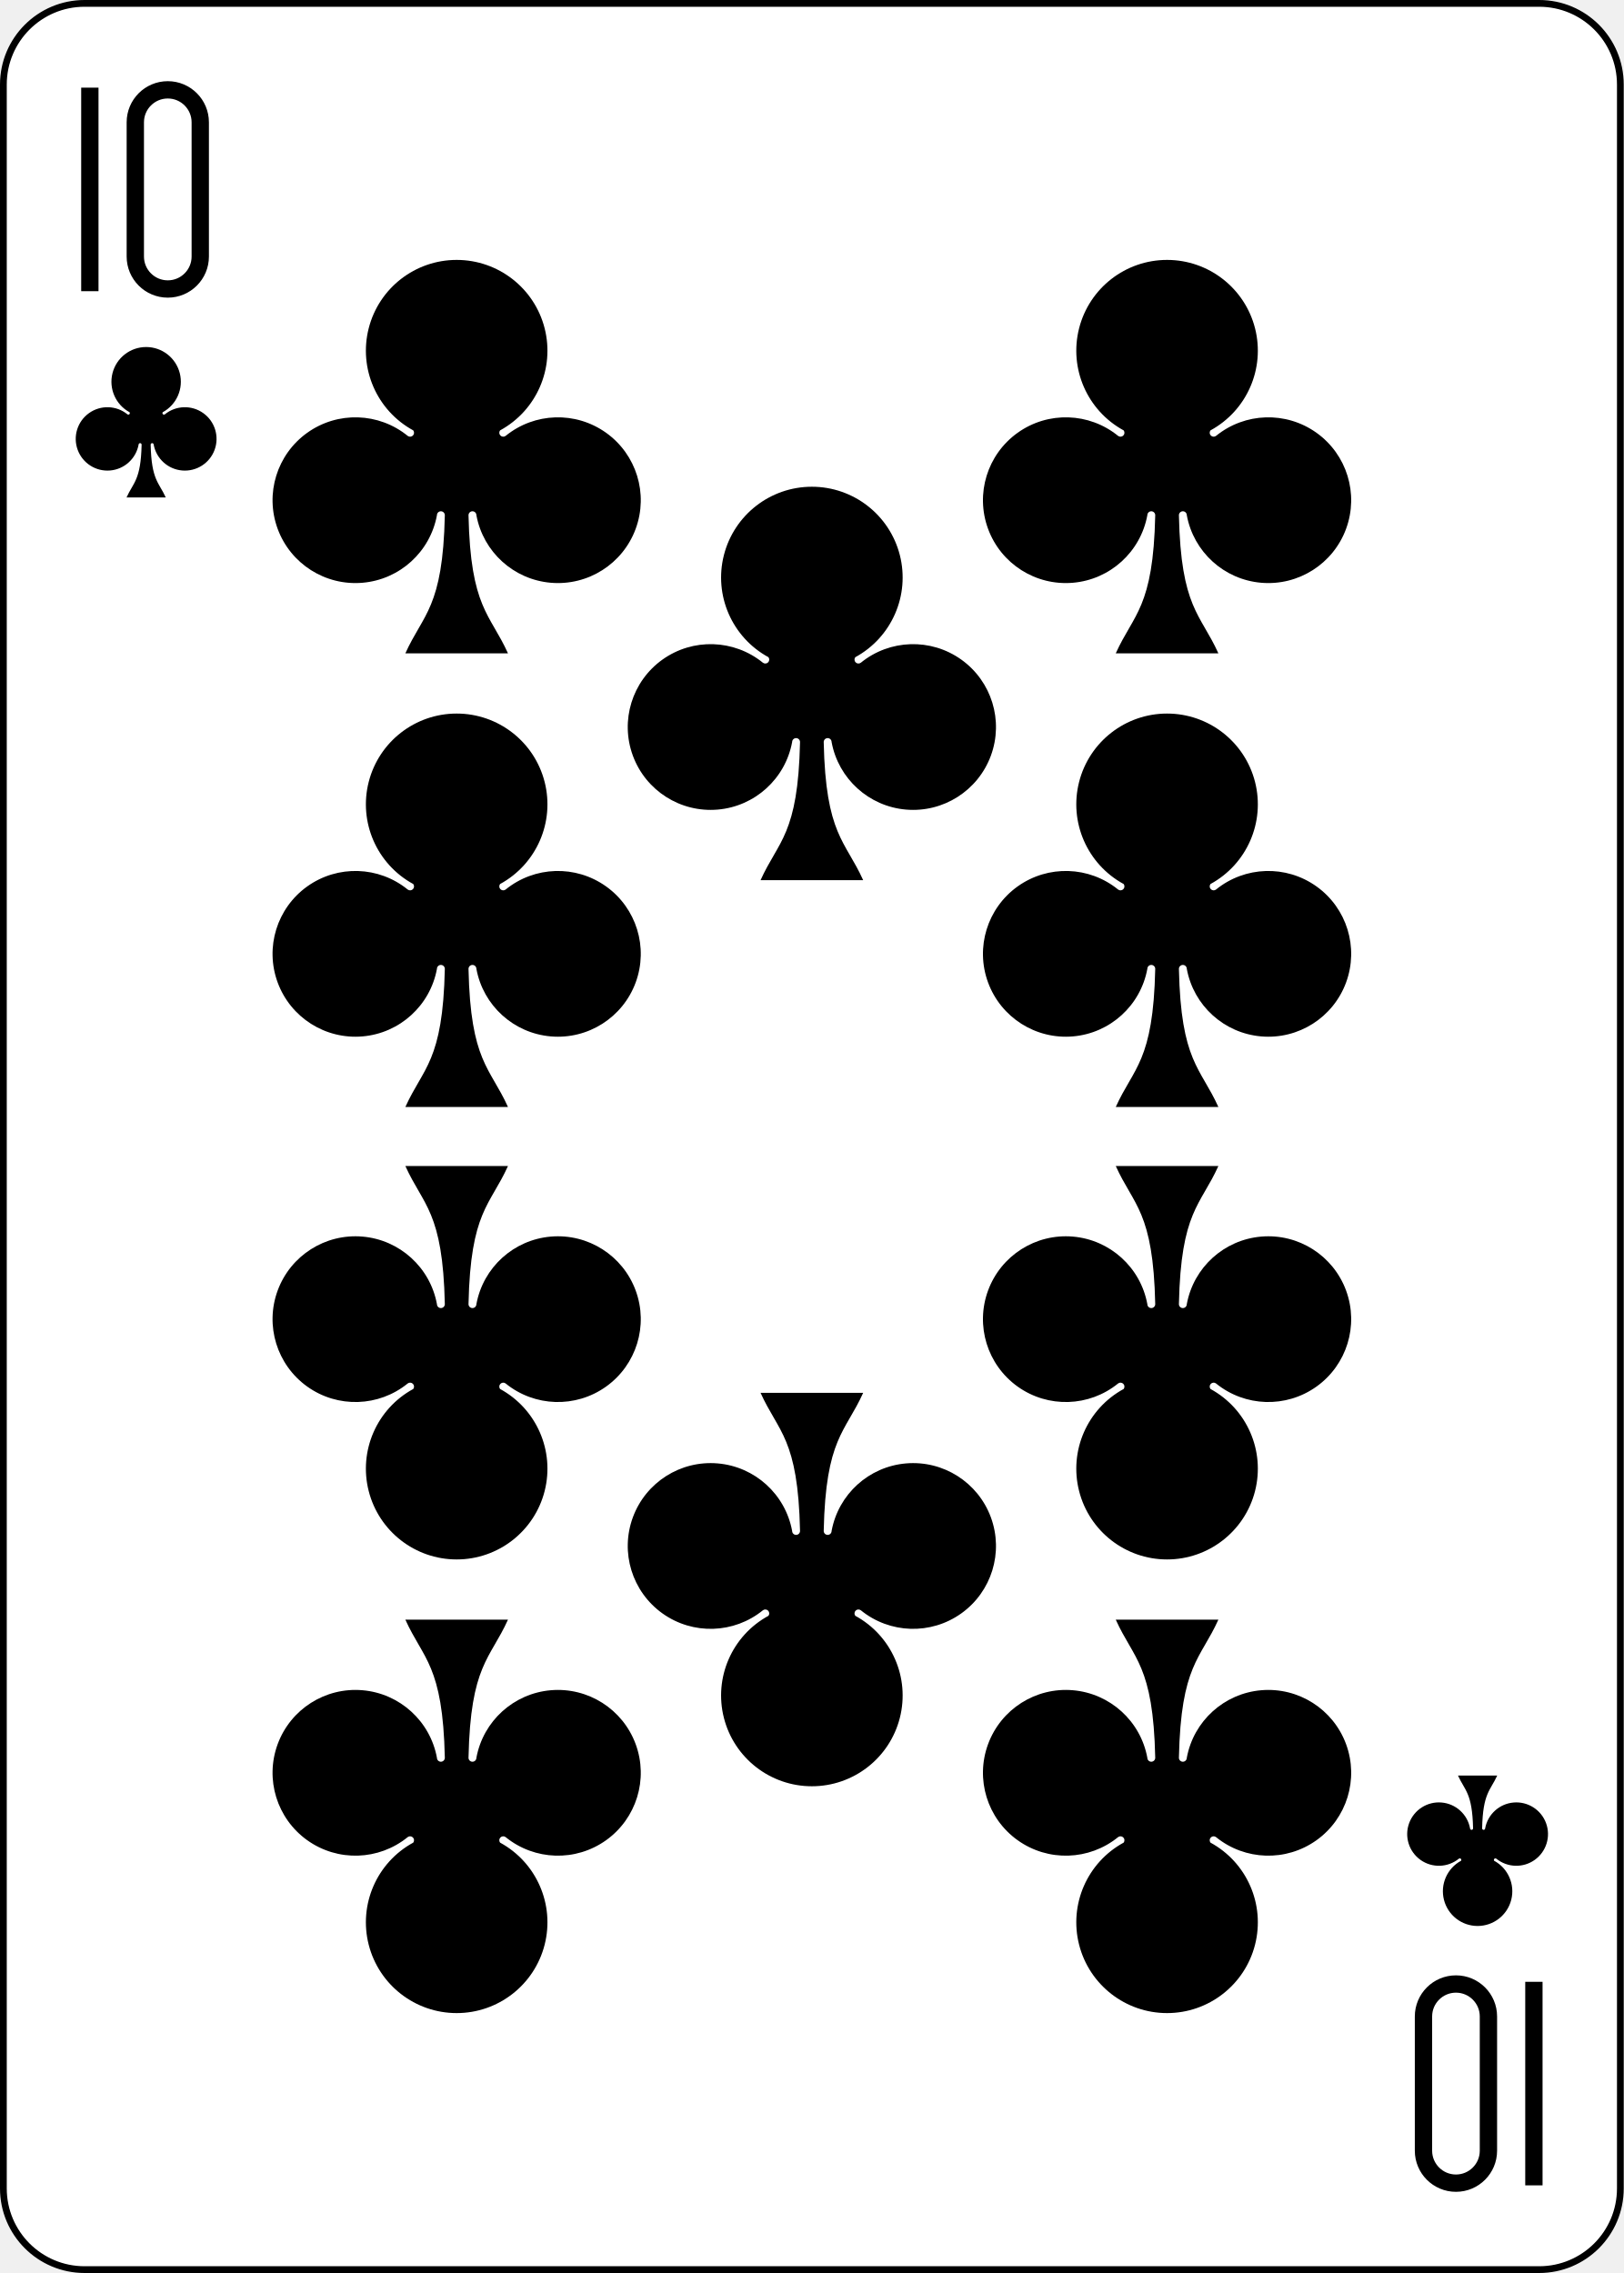
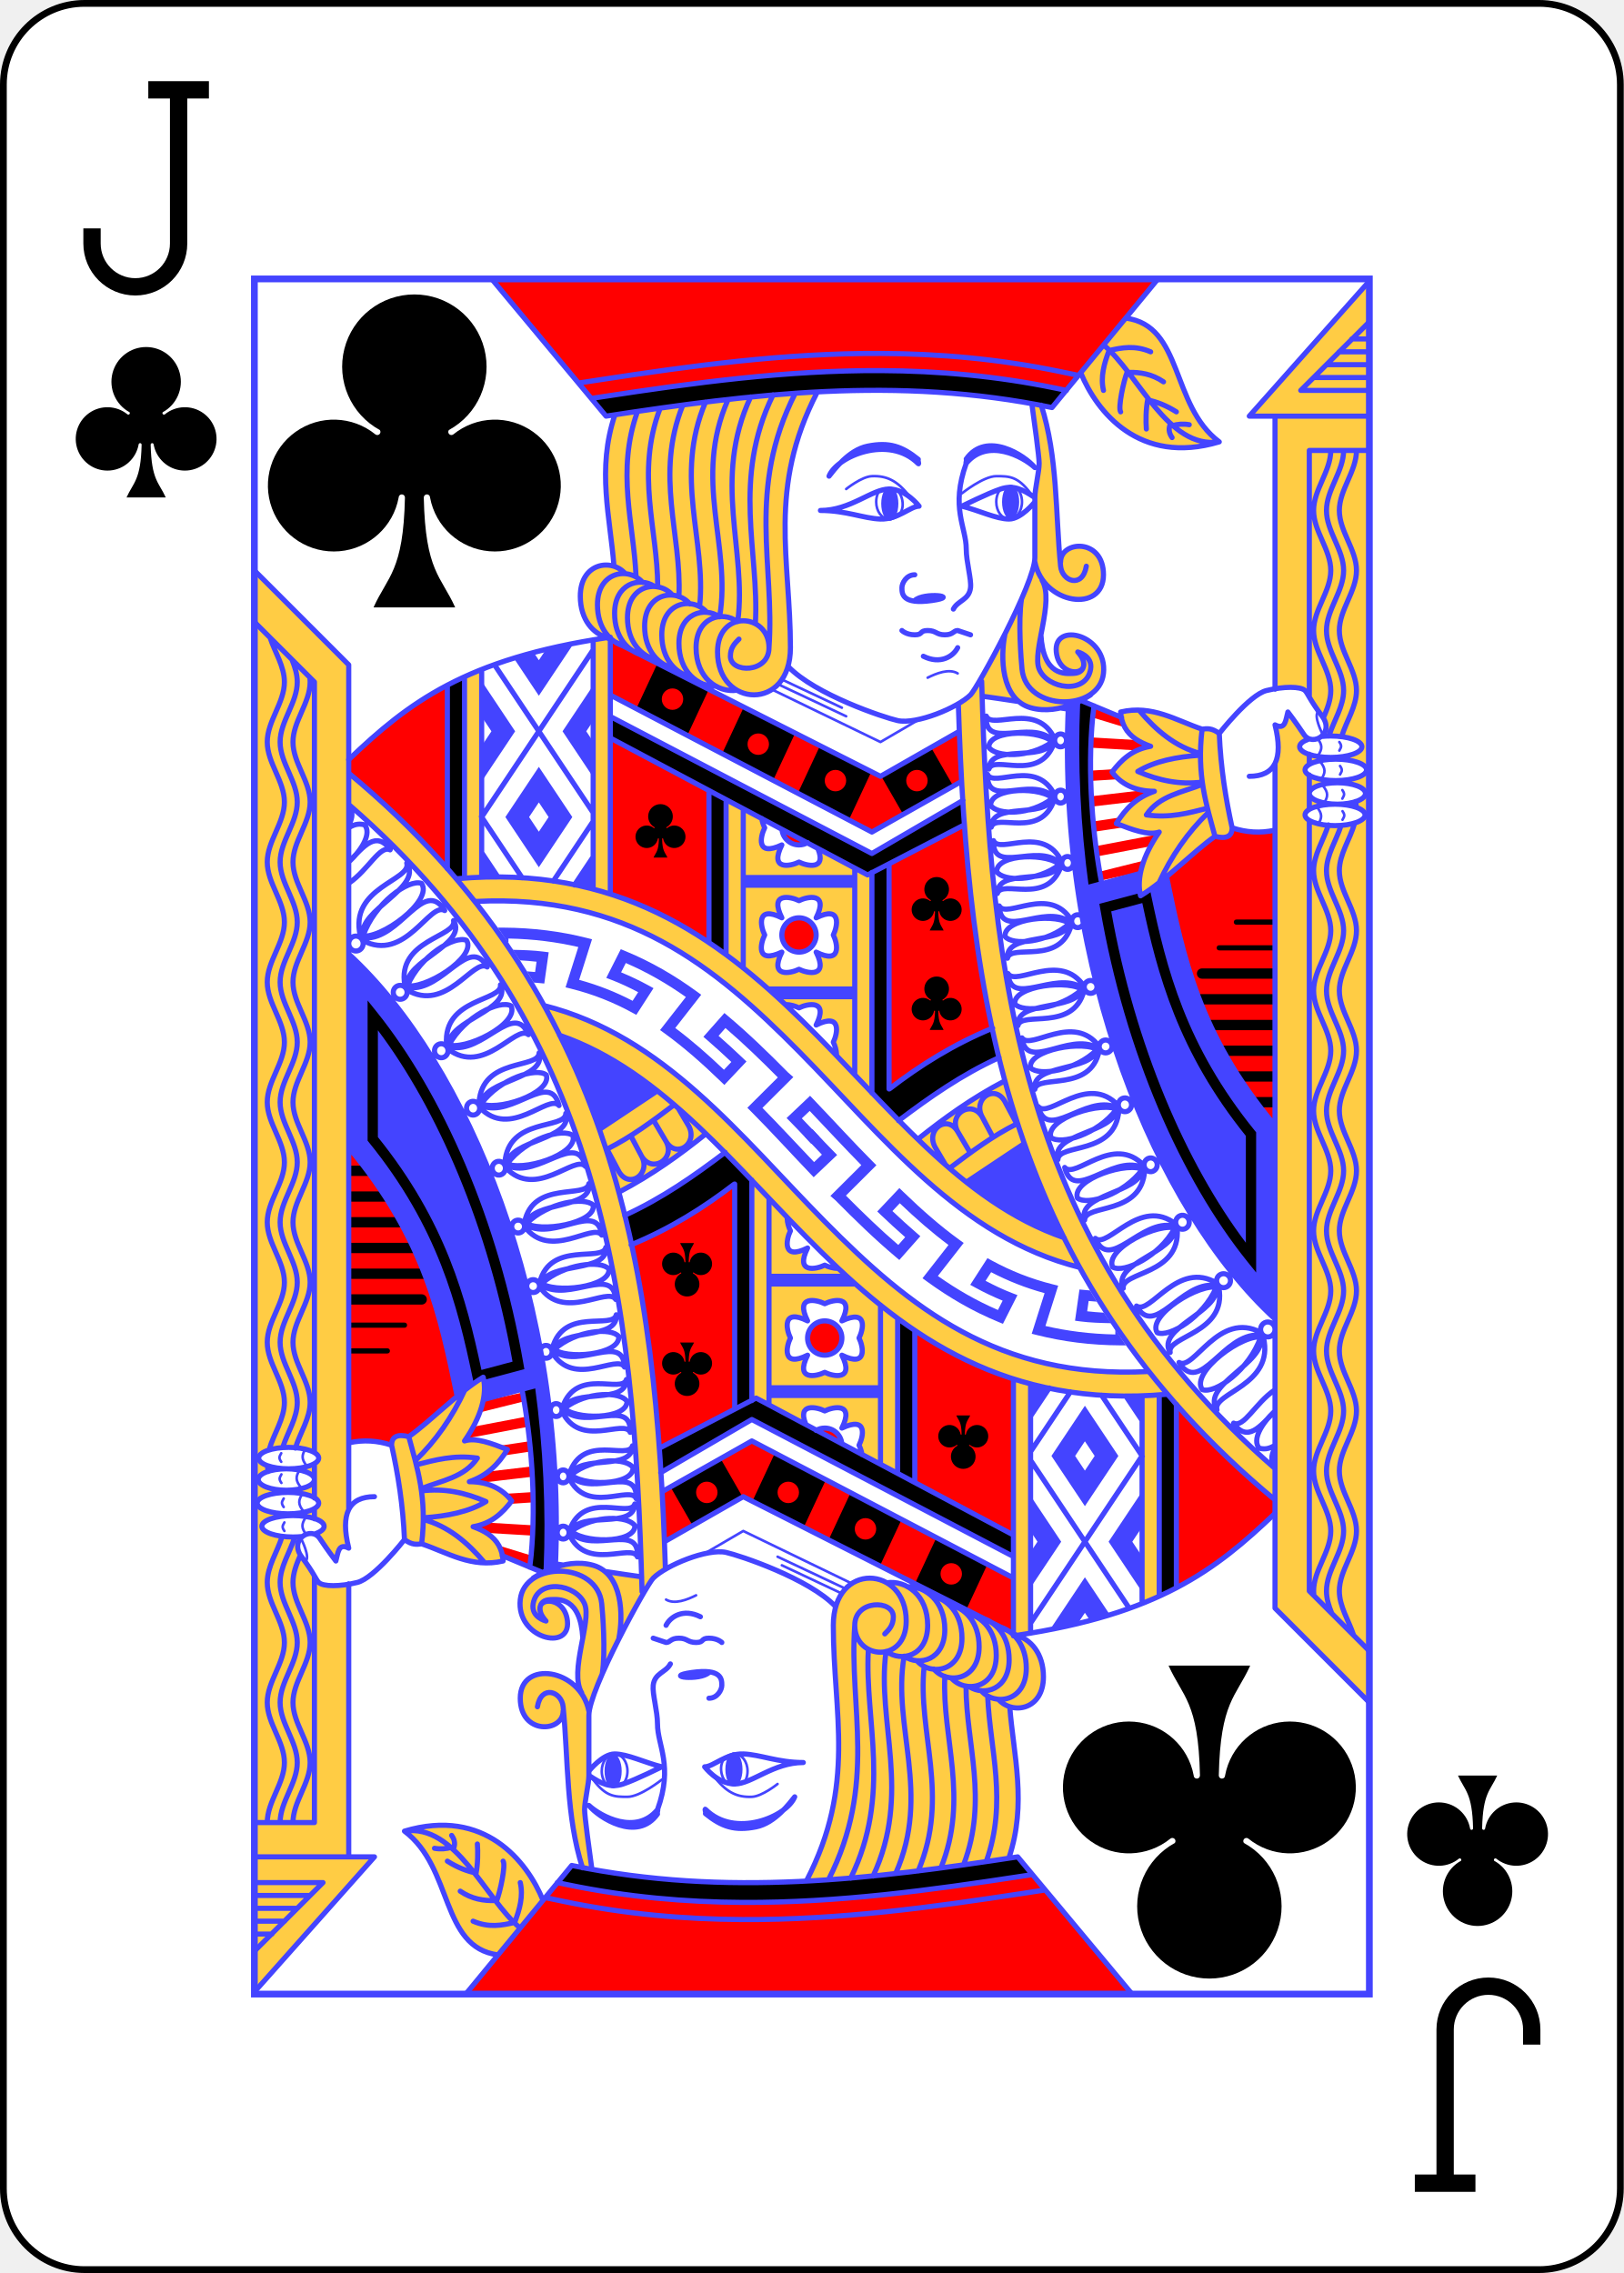
- <svg xmlns="http://www.w3.org/2000/svg" xmlns:xlink="http://www.w3.org/1999/xlink" class="card" face="TC" height="3.5in" preserveAspectRatio="none" viewBox="-120 -168 240 336" width="2.5in">
+ <svg xmlns="http://www.w3.org/2000/svg" xmlns:xlink="http://www.w3.org/1999/xlink" class="card" face="JC" height="3.5in" preserveAspectRatio="none" viewBox="-120 -168 240 336" width="2.5in">
  <defs>
-     <symbol id="SCT" viewBox="-600 -600 1200 1200" preserveAspectRatio="xMinYMid">
+     <symbol id="VCJ" viewBox="-500 -500 1000 1000" preserveAspectRatio="xMinYMid">
+       <path d="M50 -460L250 -460M150 -460L150 250A100 100 0 0 1 -250 250L-250 220" stroke="black" stroke-width="80" stroke-linecap="square" stroke-miterlimit="1.5" fill="none" />
+     </symbol>
+     <symbol id="SCJ" viewBox="-600 -600 1200 1200" preserveAspectRatio="xMinYMid">
      <path d="M30 150C35 385 85 400 130 500L-130 500C-85 400 -35 385 -30 150A10 10 0 0 0 -50 150A210 210 0 1 1 -124 -51A10 10 0 0 0 -110 -65A230 230 0 1 1 110 -65A10 10 0 0 0 124 -51A210 210 0 1 1 50 150A10 10 0 0 0 30 150Z" fill="black" />
    </symbol>
-     <symbol id="VCT" viewBox="-500 -500 1000 1000" preserveAspectRatio="xMinYMid">
-       <path d="M-260 430L-260 -430M-50 0L-50 -310A150 150 0 0 1 250 -310L250 310A150 150 0 0 1 -50 310Z" stroke="black" stroke-width="80" stroke-linecap="square" stroke-miterlimit="1.5" fill="none" />
+     <symbol id="CJ6" preserveAspectRatio="none" viewBox="0 0 1300 2000">
+       <g transform="scale(-1,1)translate(-1300,0)">
+         <path stroke="#44F" stroke-linecap="round" stroke-linejoin="round" stroke-width="3" fill="none" d="M524.942,513.716 570,540 696.329,478.873M61.132,535.04C54.179,543.563 55,548.227 59.572,555.454M57.437,562.749c-6.953,8.523 -6.132,13.187 -1.559,20.414M54.358,590.664c-6.953,8.523 -6.132,13.187 -1.559,20.414M61.337,615.5c-6.953,8.523 -6.132,13.187 -1.559,20.414M35,540c-3.989,5.328 -1.136,7.235 0,10M34.179,567.915c-3.989,5.328 -1.136,7.235 0,10M31.511,596.034c-3.989,5.328 -1.136,7.235 0,10M31.305,620.665c-3.989,5.328 -1.136,7.235 0,10M60,505c5,5 -5,25 -5,25M395,250c15,-20 25,-20 40,-20 15,0 40,20 40,20M535,255c15,-20 27.855,-25.694 45,-25 12.009,0.486 30,15 30,15M430.149,245.272C433.131,248.928 435,254.173 435,260c0,11.046 -6.716,20 -15,20 -8.284,0 -15,-8.954 -15,-20 0,-6.19 2.109,-11.724 5.422,-15.392M573.022,250.068C574.281,252.994 575,256.385 575,260c0,11.046 -6.716,20 -15,20 -8.284,0 -15.871,-6.052 -15.871,-17.097 0,-6.372 2.235,-12.048 5.717,-15.711M610,510l78.911,-37.135M615,500l69.819,-32.856M480,460c10.058,-6.049 25,0 35,5" />
+         <use xlink:href="#SCJ" height="75" width="75" transform="translate(504,728)scale(1,1)rotate(0)translate(-37,-37)" />
+         <use xlink:href="#SCJ" height="75" width="75" transform="translate(504,844)scale(1,1)rotate(0)translate(-37,-37)" />
+         <use xlink:href="#SCJ" height="75" width="75" transform="translate(826,643)scale(1,1)rotate(0)translate(-37,-37)" />
+       </g>
    </symbol>
+     <symbol id="CJ5" preserveAspectRatio="none" viewBox="0 0 1300 2000">
+       <g transform="scale(-1,1)translate(-1300,0)">
+         <path stroke="#44F" stroke-linecap="round" stroke-linejoin="round" stroke-width="6" fill="none" d="M921.558,121.325l-25.06,-3.831C790.986,101.362 682.195,86.319 569.248,86.885 501.48,87.224 432.215,93.183 361.268,107.896l-22.184,4.6M425,415c5,25 5,75 -30,85 -35,10 -70,-15 -70,-15M110,478.448V160M7.4505806e-8,1660 110,1550V565.476M109.952,1423.791C424.079,1162.69 468.218,839.167 479.238,495.464M355.727,1118.101C598.778,1034.369 691.652,666.23 1063.973,699.43M337.798,1152.659C477.381,1117.627 566.804,1000.211 664.916,900.932 763.64,801.032 867.291,716.741 1042.07,725.935M452.012,469.223C442.44,813.792 407.376,1129.21 110,1387.2M1075,473.933v213.595M1055,464.08V698.413M1035,455.46V697.397M905,420.772V711.33M885,417.693V717.28M888.351,418.243C1053.687,443.043 1120.384,493.996 1190.053,560.563M411.109,985.253c28.188,14.13 52.952,32.587 77.586,51.208M425.075,935.134c39.019,20.444 70.871,43.709 100.957,67.668M431.664,907.977c43.893,20.069 81.163,46.299 117.275,73.608M439.2,873.673c45.425,18.698 84.554,43.2 120.342,70.782M475.757,586.08 580,645 885.052,485.211M473.693,607.988 580,670 885.077,510.198M472.061,636.489 585,695 884.973,535.337M560,682.157V944.565M580,692.027V949.354M600,686.947V927.439M730,617.816V803.492M750,607.245v180.717M770,596.88v176.713M478.285,527.592 570,580 889.196,418.274M685,765a20,20 0 0 0 -20,-20 20,20 0 0 0 -20,20 20,20 0 0 0 20,20 20,20 0 0 0 20,-20v0M645,745c-15,-30 10,-25 20,-20 10,-5 35,-10 20,20 30,-15 25,10 20,20 5,10 10.599,34.355 -20,20 15,30 -10,25 -20,20 -10,5 -35,10 -20,-20 -30,15 -25,-10 -20,-20 -5,-10 -10,-35 20,-20v0M621.222,904.551C621.281,899.512 623.141,893.719 625,890c-5,-10 -10,-35 20,-20 -15,-30 10,-25 20,-20 3.933,-1.966 10.186,-3.933 15.413,-3.77M654.932,657.285C657.889,659.011 661.329,660 665,660c10.345,0 18.856,-7.855 19.894,-17.926M708.47,629.032C707.858,633.057 706.429,637.142 705,640c5,10 10.599,34.355 -20,20 15,30 -10,25 -20,20 -9.483,4.741 -32.455,9.483 -22.013,-15.623M402.493,1008.329l67.145,44.763M905.363,433.044l129.765,194.647M1035.361,626.959l-47.642,71.463M905.819,633.729l45.682,68.523M1019.995,450.008C981.781,507.328 942.838,565.743 905.982,621.026M905.55,674.789l21.318,31.977M1016.166,697.213 1035,668.963M438.925,1000.675l12.606,-23.725c12.105,-20.216 39.571,-3.424 28.547,17.131l-14.461,24.478M480.078,994.081c12.105,-20.216 37.365,-2.357 26.341,18.198l-12.107,20.494M411.109,985.253l14.081,-26.502c12.105,-20.216 37.365,-2.356 26.341,18.198M70,487.069V200H1.1920929e-6M70,566.092V554.187M70,618.432V578.407M-1.4901161e-7,1600 70,1530V631.363M2.9802322e-7,160H140L0,2.5M0,130H80L-1.1920929e-6,50M315,895a7.5,7.5 0 0 1 -7.5,7.5 7.5,7.5 0 0 1 -7.5,-7.5 7.5,7.5 0 0 1 7.5,-7.5 7.5,7.5 0 0 1 7.5,7.5v0M315,895c30,-40 80,5 90,-10M315,900c9.92,49.006 72.409,27.159 75,45M317.967,896.204C350.854,878.304 400,925 405,885M390,945C395,915 323.67,924.636 317.582,898.758 342.271,923.29 385,930 395,920M395,920c4.031,-20.98 -63.401,-33.217 -80,-20M332.448,825.126a7.46,7.5 0 0 1 -7.022,7.916 7.46,7.5 0 0 1 -7.874,-7.059 7.46,7.5 0 0 1 7.022,-7.916 7.46,7.5 0 0 1 7.874,7.059v0M332.448,825.126C359.967,783.477 412.179,825.547 421.257,810M332.732,830.118c12.637,48.359 73.452,22.978 77.039,40.641M335.463,826.158C367.105,806.409 418.565,850.22 421.257,810M409.771,870.759c3.26,-30.237 -67.029,-16.541 -74.545,-42.029 25.912,23.081 68.727,27.339 78.089,16.784M413.316,845.514c2.811,-21.176 -64.85,-29.54 -80.583,-15.396M347.101,748.305a7.124,7.5 0 0 1 -6.53,8.077 7.124,7.5 0 0 1 -7.673,-6.874 7.124,7.5 0 0 1 6.53,-8.077 7.124,7.5 0 0 1 7.673,6.874v0M347.101,748.305c25.358,-42.277 76.13,-1.433 84.456,-17.186M347.482,753.289c13.127,48.052 70.631,21.264 74.443,38.839M350.003,749.266c29.776,-20.479 79.868,22.124 81.555,-18.148M421.926,792.128c2.449,-30.304 -64.357,-14.978 -72.093,-40.284 25.246,22.473 66.216,25.734 74.922,14.964M424.755,766.808c2.218,-21.236 -62.563,-28.025 -77.273,-13.519M358.61,679.76a6.852,7.5 0 0 1 -5.624,8.638 6.852,7.5 0 0 1 -7.892,-6.155 6.852,7.5 0 0 1 5.624,-8.638 6.852,7.5 0 0 1 7.892,6.155v0M358.61,679.76C379.592,635.345 431.45,671.448 438.192,655M359.366,684.691c16.35,46.688 69.351,14.799 74.384,31.965M361.466,680.455C388.391,657.359 439.736,695.276 438.192,655M433.751,716.655c-0.032,-30.414 -62.847,-9.104 -72.245,-33.617 25.956,20.107 65.471,19.651 72.969,8.134M434.475,691.172c0.459,-21.358 -62.151,-22.264 -75.108,-6.482M366.668,602.411a6.762,7.5 0 0 1 -5.549,8.638 6.762,7.5 0 0 1 -7.788,-6.155 6.762,7.5 0 0 1 5.549,-8.638 6.762,7.5 0 0 1 7.788,6.155v0M366.668,602.411c20.705,-44.414 71.877,-8.311 78.53,-24.76M367.415,607.342c16.134,46.688 68.434,14.799 73.4,31.965M369.486,603.107c26.57,-23.096 77.235,14.821 75.712,-25.455M440.815,639.307c-0.031,-30.414 -62.016,-9.104 -71.29,-33.617 25.613,20.107 64.605,19.651 72.004,8.134M441.53,613.824c0.453,-21.358 -61.329,-22.264 -74.115,-6.482M366.798,536.693a6.924,7.5 0 0 1 -5.482,8.789 6.924,7.5 0 0 1 -8.114,-5.938 6.924,7.5 0 0 1 5.482,-8.789 6.924,7.5 0 0 1 8.114,5.938v0M366.798,536.693c20.172,-44.973 73.387,-10.296 79.819,-26.923M367.675,541.602c17.59,46.227 70.395,12.902 75.874,29.925M369.698,537.311c26.667,-23.823 79.405,12.68 76.918,-27.541M443.549,571.527c-0.732,-30.403 -63.693,-7.386 -73.751,-31.635 26.682,19.392 66.587,17.859 73.896,6.14M443.694,546.033c-0.028,-21.364 -63.293,-20.561 -76.019,-4.43M292.672,964.013a7.73,8.033 0 0 1 -8.614,6.994 7.73,8.033 0 0 1 -6.73,-8.952 7.73,8.033 0 0 1 8.614,-6.994 7.73,8.033 0 0 1 6.73,8.952v0M292.672,964.013c35.714,-38.606 81.208,15.762 93.322,1.121M292.044,969.328c3.99,53.393 70.658,38.328 71.067,57.632M295.556,965.68c35.891,-14.734 80.297,41.325 90.438,-0.546M363.111,1026.96c8.884,-31.239 -65.294,-30.31 -68.269,-58.615 22.173,29.303 65.039,42.016 76.525,32.691M371.367,1001.036c6.76,-21.777 -60.682,-43.591 -79.323,-31.708M262.606,1034.063a7.673,8.013 0 0 1 -8.611,6.894 7.673,8.013 0 0 1 -6.601,-8.994 7.673,8.013 0 0 1 8.611,-6.894 7.673,8.013 0 0 1 6.601,8.994v0M262.606,1034.063c35.786,-38.169 80.465,16.492 92.617,2.003M261.936,1039.359c3.494,53.295 69.797,38.901 70.034,58.16M265.454,1035.753c35.752,-14.356 79.338,41.981 89.769,0.313M331.971,1097.518c9.091,-31.076 -64.543,-30.852 -67.249,-59.113 21.752,29.439 64.188,42.526 75.67,33.333M340.392,1071.738c6.9,-21.658 -59.849,-44.056 -78.455,-32.38M225.491,1102.246a7.898,8.152 0 0 1 -9.769,5.591 7.898,8.152 0 0 1 -5.417,-10.083 7.898,8.152 0 0 1 9.769,-5.591 7.898,8.152 0 0 1 5.417,10.082v0M225.491,1102.246c41.975,-32.813 79.539,29.179 94.014,16.5M224.041,1107.47c-4.174,54.177 65.425,50.06 62.873,69.478M228.146,1104.392c38.486,-8.856 74.694,54.653 91.36,14.353M286.914,1176.948c13.765,-29.85 -61.243,-41.14 -59.898,-70.002 17.877,33.026 59.188,52.832 72.213,45.377M299.228,1152.323c10.167,-20.715 -54.549,-53.693 -75.187,-44.852M177.494,1171.167a8.084,8.122 0 0 1 -10.525,4.484 8.084,8.122 0 0 1 -4.463,-10.574 8.084,8.122 0 0 1 10.525,-4.484 8.084,8.122 0 0 1 4.463,10.574v0M177.494,1171.167c46.141,-27.976 77.917,37.499 93.971,26.5M175.474,1176.186c-9.891,53.225 61.377,56.663 56.757,75.625M179.973,1173.58c40.094,-4.617 70.332,62.213 91.492,24.087M232.231,1251.811c17.119,-28.087 -58.05,-47.373 -53.675,-75.823 14.756,34.651 54.74,58.735 68.774,52.755M247.329,1228.744c12.506,-19.426 -49.929,-59.087 -71.856,-52.557M126.003,1228.766a8.414,8.715 0 0 1 -11.224,4.094 8.414,8.715 0 0 1 -3.952,-11.625 8.414,8.715 0 0 1 11.224,-4.093 8.414,8.715 0 0 1 3.952,11.625v0M126.003,1228.766c49.745,-26.853 78.519,45.407 95.909,34.709M123.579,1234.005c-13.721,56.334 60.095,64.816 54.068,84.812M128.422,1231.516c41.952,-2.244 69.039,71.364 93.49,31.959M177.647,1318.817c19.603,-28.926 -57.24,-54.644 -50.853,-84.816 13.087,38.103 53.066,66.588 68.032,61.13M194.826,1295.13c14.25,-19.961 -48.045,-66.641 -71.247,-61.125M110.323,1212.531C248.864,1085.094 364.673,805.728 350.93,497.689M128.501,1363.393C136.699,1353.801 126.187,1335.136 110,1320M110,1360c7.738,5.039 13.609,4.707 18.501,3.393M110,1385c5.306,-6.524 4.355,-12.857 1.003,-19.872M110,1320c17.689,18.562 31.778,36.964 48.471,14.665M110.704,1295.793c22.171,15.196 35.716,44.344 47.538,38.425M110.313,986.836C198.985,880.847 217.434,789.003 236.453,697.044M15,200c0,24.267 20,45.733 20,70 0,24.267 -20,45.733 -20,70M17.257,634.906C22.489,653.366 35,670.807 35,690c0,24.267 -20,45.733 -20,70M16.199,609.324c-0.448,2.082 -0.786,4.178 -0.988,6.295M15,340c0,24.267 20,45.733 20,70 0,24.267 -20,45.733 -20,70 0,18.667 11.834,35.676 17.296,53.577M15,760c0,24.267 20,45.733 20,70 0,24.267 -20,45.733 -20,70 0,24.267 20,45.733 20,70 0,24.267 -20,45.733 -20,70 0,24.267 20,45.733 20,70 0,24.267 -20,45.733 -20,70 0,24.267 20,45.733 20,70 0,24.267 -20,45.733 -20,70 0,24.267 20,45.733 20,70 0,24.267 -20,45.733 -20,70 0,24.267 20,45.733 20,70 0,17.992 -10.994,34.445 -16.68,51.641M30,200c0,24.267 20,45.733 20,70 0,24.267 -20,45.733 -20,70M33.147,637.832C38.78,655.219 50,671.824 50,690c0,24.267 -20,45.733 -20,70M30,340c0,24.267 20,45.733 20,70 0,24.267 -20,45.733 -20,70 0,18.209 11.261,34.842 16.883,52.264M30,760c0,24.267 20,45.733 20,70 0,24.267 -20,45.733 -20,70 0,24.267 20,45.733 20,70 0,24.267 -20,45.733 -20,70 0,24.267 20,45.733 20,70 0,24.267 -20,45.733 -20,70 0,24.267 20,45.733 20,70 0,24.267 -20,45.733 -20,70 0,24.267 20,45.733 20,70 0,24.267 -20,45.733 -20,70 0,24.267 20,45.733 20,70 0,8.743 -2.596,17.123 -5.918,25.401M45,200c0,24.267 20,45.733 20,70 0,24.267 -20,45.733 -20,70M47.774,636.652C53.267,654.469 65,671.413 65,690c0,24.267 -20,45.733 -20,70M45,340c0,24.267 20,45.733 20,70 0,24.267 -20,45.733 -20,70 0,11.029 4.131,21.479 8.638,31.876M45,760c0,24.267 20,45.733 20,70 0,24.267 -20,45.733 -20,70 0,24.267 20,45.733 20,70 0,24.267 -20,45.733 -20,70 0,24.267 20,45.733 20,70 0,24.267 -20,45.733 -20,70 0,24.267 20,45.733 20,70 0,24.267 -20,45.733 -20,70 0,24.267 20,45.733 20,70 0,24.267 -20,45.733 -20,70 0,24.267 20,45.733 20,70 0,1.502 -0.077,2.993 -0.22,4.475M9.747479e-5,115H64.039M3.2732335e-4,100H48.851M-3.7619512e-4,85 35.304,85M3.2874958e-5,70H20.525M140,580c-29.951,-0.016 -40.027,-19.94 -30,-60 -12.409,6.549 -12.465,-6.157 -15,-15 0,0 -8.695,11.232 -18.695,26.232C66.305,546.232 40,530 55,510c15,-20 16.464,-26.464 20,-30 5,-5 25,-5 45,0 20,5 55,50 55,50 -1.704,40.187 -7.501,76.003 -15,110 -16.58,5.561 -33.036,6.416 -49.377,2.902M71.373,536.894c6.157,2.24 9.933,5.263 9.933,8.591 0,6.904 -16.254,12.5 -36.305,12.5 -20.051,0 -36.305,-5.596 -36.305,-12.5 0,-6.904 16.254,-12.5 36.305,-12.5 3.53,0 6.943,0.173 10.17,0.497M75,572.5A35.858,12.5 0 0 1 39.142,585 35.858,12.5 0 0 1 3.284,572.5 35.858,12.5 0 0 1 39.142,560 35.858,12.5 0 0 1 75,572.5v0M70,600A32.742,12.5 0 0 1 37.258,612.5 32.742,12.5 0 0 1 4.516,600 32.742,12.5 0 0 1 37.258,587.5 32.742,12.5 0 0 1 70,600v0M75,625A35,12.5 0 0 1 40,637.5 35,12.5 0 0 1 5,625 35,12.5 0 0 1 40,612.5 35,12.5 0 0 1 75,625v0M175,530c9.012,-6.7 14.397,-5.617 20,-5 6.602,53.925 -5.186,88.42 -15,125 -13.357,3.344 -19.993,-0.02 -20,-10M195,525c30,-10 58.099,-28.711 95,-20 -0.465,7.087 -2.195,12.971 -4.912,17.916C278.989,534.014 267.914,540.382 255,545c21.582,3.661 34.214,15.941 45,30 -10.033,13.449 -26.229,22.431 -49.384,22.463C271.315,604.685 284.062,617.311 295,635c-18.492,7.153 -37.007,14.354 -50,10 19.289,27.697 26.761,54.112 21.773,74.31C237.075,701.195 205.063,667.576 180,650M268.591,502.865c-19.968,23.703 -42.549,42.82 -71.627,50.534l0.314,2.014c27.151,1.82 53.022,6.851 72.722,18.898 -24.548,10.717 -49.297,15.727 -74.99,12.402l-0.156,2.753C218.159,598.765 244.968,602.452 260,625c-27.967,3.853 -49.066,-2.197 -70.957,-7.729l-1.28,4.911c23.946,23.099 43.122,50.723 57.776,82.638M409.668,492.691c15.885,-2.427 31.2,-4.718 41.922,-6.162M340.523,503.13c2.789,-0.3 10.017,-1.362 19.685,-2.832M288.81,511.329l47.735,-19.89 3.637,2.778C343.136,565.525 339.937,637.433 330,710l-62.98,-16.795M321.054,497.738c0.589,4.567 1.12,9.137 1.594,13.711 6.125,64.647 0.077,137.84 -10.709,193.962M643.803,132.176C701.96,244.697 675,327.057 675,430c0,75 85,70 85,5 0,-50 -60,-45.311 -60,-5 0,30 45,30 45,10 0,-10 -5,-15 -10,-20M669.34,133.266C726.4,245.602 693.068,334.167 700,430M695.19,135.073c48.26,98.566 16.053,183.258 20.658,266.387M721.351,137.594c45.155,96.517 4.146,179.666 15.029,261.376M747.735,140.737c41.294,93.23 -4.038,170.597 9.712,252.602M773.953,143.54c37.352,87.708 -1.183,161.463 6.958,238.512M800.409,147.046c33.11,81.81 1.072,151.58 4.616,223.483M827.096,151.351c28.605,75.469 2.72,140.801 2.651,207.295M853.334,154.703c24.951,69.449 4.407,130.388 1.698,191.728M879.702,158.639c21.365,63.523 5.329,120.003 1.027,176.354M737.198,479.634C760.06,482.813 785,465.209 785,430c0,-35.779 -30.724,-43.554 -48.2,-30.312M761.394,474.984C783.006,475.603 805,458.064 805,425c0,-35.174 -29.693,-43.284 -47.303,-30.966M789.49,464.367C808.171,460.965 825,443.922 825,415c0,-38.859 -36.24,-44.685 -52.39,-26.43M809.418,454.38C828.128,451.009 845,433.959 845,405c0,-39.224 -36.924,-44.792 -52.84,-25.909M829.835,444.303C848.378,440.754 865,423.744 865,395c0,-39 -36.504,-44.727 -52.566,-26.23M846.344,438.983C864.27,434.82 880,417.962 880,390c0,-34.529 -28.614,-42.977 -46.321,-31.623M867.705,428.641C885.059,423.957 900,407.252 900,380c0,-39.087 -36.667,-44.753 -52.673,-26.106M887.601,418.669C904.999,414.024 920,397.306 920,370c0,-38.91 -36.337,-44.701 -52.455,-26.357M393.488,145.734C390.692,165.756 385,207.455 385,215c0,10 5,30 5,40v70c0,30 67.094,152.094 75,160 15,15 63.177,34.874 85,30 15.768,-3.522 96.225,-30.183 127.661,-63.115M382.576,147.228C363.268,207.665 366.103,272.149 360,335c-1.733,17.844 -25.582,26.283 -30,0M390,330c-10,50 -80,60 -80,15 0,-43.271 50,-40 50,-15M381.642,351.232c-15,25 12.013,83.236 3.358,103.768 -9.923,23.54 -55,30 -60,0 -2.599,-15.596 15,-20 15,-20M382.947,415C380.073,463.281 354.797,460.347 345,460 330.009,459.469 330,445 340,435M405.624,373.525c4.031,25.81 0.439,70.852 -0.624,81.475 -5,50 -90,50 -95,5 -5,-45 58.774,-61.204 55,-25 -3.544,33.995 -49.455,27.568 -25,0M480,430c5,10 20,20 40,10M465,415l15,-5c5,0 5,5 15,5 10,0 10,-5 20,-5 10,0 5,5 15,5 10,0 15,-5 15,-5M390,220c11.318,-14.134 56.376,-43.415 80,-10 -1.399,-1.496 1.277,6.539 0,5 -25.008,-30.136 -66.371,-7.783 -80,5v0M630,230c-5.438,-6.79 -22.697,-30.539 -45,-35 -25,-5 -40,0 -59.073,15.401 1.399,-1.496 -1.412,6.416 0,5C560.27,180.947 621.088,207.036 630,230v0M470,215c18.673,51.658 0,74.505 0,100 0,15 -6.095,35.06 -5,45 1.595,14.471 15,15 20,25M530,375c-10,-10 -55,-5 -20,0 35,5 35,-7.929 35,-15 0,-5 -5,-15 -15,-15M525,265c0,0 15,-20 35,-20 20,0 45,25 80,25 -30,0 -50.011,9.323 -70,10 -20.501,0.695 -35,-15 -45,-15M390,255c15,-10 25,-15 40,-10 15,5 45,20 45,20M475,265c-20,5 -40,15 -55,15 -14.142,0 -30,-20 -30,-20M246.471,5.6251884e-5 370,150c180.66,-37.466 351.908,-15.7 520,10L1023.334,-3.2305717e-4M906.793,139.3l-13.317,-2.036C788.176,121.164 680.547,106.362 569.412,106.902c-66.681,0.324 -134.623,6.172 -204.082,20.576l-12.231,2.537M284.046,45.688C216.752,54.57 232.09,147.182 175,190c93.311,27.993 143.088,-35.437 161.516,-80.608M175,190c59.989,9.229 94.425,-79.494 134.753,-112.881M310,130c3.622,-15.522 -0.587,-31.178 -6.695,-46.867M255,85c18.364,-7.903 33.498,-4.91 48.503,-1.481M240,120c13.663,-9.296 27.374,-11.325 41.122,-10.975M290,155c3.267,-4.481 -3.393,-36.023 -7.714,-46.574M225,155c11.905,-7.533 22.973,-11.691 33.555,-13.886M260,175c0.69,-8.732 0.615,-23.442 -1.616,-34.617M210,170c7.27,-1.286 13.646,-0.613 19.568,1.056M230,185c4.485,-6.253 3.934,-11.496 1.8,-16.426" />
+       </g>
+     </symbol>
+     <symbol id="CJ4" preserveAspectRatio="none" viewBox="0 0 1300 2000">
+       <g transform="scale(-1,1)translate(-1300,0)">
+         <path fill="black" d="M585,695 472.144,635.82c0.731,-9.553 1.333,-18.454 1.721,-27.602L580,670 885.039,509.676l-0.052,25.052zM439.549,873.41c-2.199,11.53 -4.911,23.275 -7.841,34.769 43.85,19.867 81.12,46.098 116.906,73.455 10.373,-10.761 21.013,-21.807 31.527,-32.624l-0.117,-256.779 -20.258,-10.249 0.006,262.529C523.754,916.873 484.625,892.371 439.549,873.41ZM750.265,787.769l-0.604,-180.377 20.091,-10.554 0.412,176.779c-6.544,4.531 -13.14,9.182 -19.899,14.152zM1075.185,473.913c-6.31,-3.433 -13.043,-6.744 -20.117,-9.89l-0.189,234.525c2.932,0.357 6.003,0.605 9.371,1.009 3.682,-3.877 7.134,-7.871 10.693,-11.942zM330,710c10.133,-73.998 13.259,-147.311 10,-220l-18.949,7.817c0.592,4.488 1.123,9.058 1.597,13.631 6.125,64.647 0.077,137.84 -10.633,193.869zM110.427,966h16.215l9.031,-12h-25.041zM110.222,936h38.588L155,924h-45.599zM110.304,876h72.578l4.926,-12h-78.084zM110.427,906h56.65l6.158,-12h-63.013zM110.304,846h85.714l4.516,-12h-90.23zM110.885,816H195c3.347,0.047 6.085,-2.653 6.085,-6 0,-3.347 -2.739,-6.047 -6.085,-6h-84.696zM110.014,783H175c4.057,0.057 4.057,-6.057 0,-6h-64.986zM110.014,753H155c4.057,0.057 4.057,-6.057 0,-6h-45.567zM255.631,712.936l-1.301,6.197C236.571,803.793 214.141,893.827 133.34,993.469L132,995.121v163.473l10.682,-13.32c76.408,-95.292 141.945,-241.845 171.152,-411.162l0.934,-5.404zm9.094,14.846L301,737.455C273.075,894.628 213.409,1031.523 144,1123.869V999.309c79.262,-98.449 103.144,-188.695 120.725,-271.527zM754.336,552.862l-25.055,-53.688 -59.849,30.324 25.747,55.172M712.5,530c6.904,0 12.5,5.596 12.5,12.5 0,6.904 -5.596,12.5 -12.5,12.5 -6.904,0 -12.5,-5.596 -12.5,-12.5 0,-6.904 5.596,-12.5 12.5,-12.5zM770.068,478.361l25.159,53.913 59.387,-31.313 -24.425,-52.34zM812.5,477.5c6.904,0 12.5,5.596 12.5,12.5 0,6.904 -5.596,12.5 -12.5,12.5 -6.904,0 -12.5,-5.596 -12.5,-12.5 0,-6.904 5.596,-12.5 12.5,-12.5zM580.725,574.767l26.03,55.778 59.723,-30.594 -26.014,-55.745zM622.5,572.5c6.904,0 12.5,5.596 12.5,12.5 0,6.904 -5.596,12.5 -12.5,12.5 -6.904,0 -12.5,-5.596 -12.5,-12.5 0,-6.904 5.596,-12.5 12.5,-12.5zM510.928,546.504l-25.942,45.228 58.425,32.917 25.905,-45.162zm26.793,31.301c3.974,5.645 2.619,13.443 -3.026,17.417 -5.645,3.974 -13.443,2.619 -17.417,-3.026 -3.974,-5.645 -2.619,-13.443 3.026,-17.417 5.645,-3.974 13.443,-2.619 17.417,3.026zM906.793,139.3l-13.317,-2.036C788.176,121.164 680.547,106.362 569.412,106.902c-66.681,0.324 -134.623,6.172 -204.082,20.576l-12.119,2.405L370,150c180.66,-37.466 351.908,-15.7 520,10L906.937,139.675 1040,-20" />
+       </g>
+     </symbol>
+     <symbol id="CJ3" preserveAspectRatio="none" viewBox="0 0 1300 2000">
+       <g transform="scale(-1,1)translate(-1300,0)">
+         <path fill="#44F" d="M599.754,695h130.337l-0.205,15H600.164ZM599.754,825h103.859l-15.189,15h-87.849zM905.094,474.104l-0.1,41.316 8.055,12.08 -8.111,12.168 -0.1,41.611 35.854,-53.779zM1034.615,469.539 995.975,527.5 1035,586.037 1034.863,544.369 1023.617,527.5 1034.752,510.799ZM927.453,424.717l40.881,61.32 29.141,-43.711 -23.674,-5.953 -5.467,8.201 -7.668,-11.506zM968.334,568.963 929.309,627.5 968.334,686.037 987.846,656.77 1007.357,627.5 987.846,598.23Zm0,41.463 0.375,0.562 11.006,16.512 -11.006,16.512 -0.375,0.562L956.951,627.5ZM904.986,711.417c6.917,-1.744 13.964,-3.413 21.508,-4.781l-21.22,-31.594zM1016.282,697.266 1035,668.943l0.136,28.572c-6.24,-0.106 -12.531,-0.21 -18.854,-0.249zM355.942,1117.82c17.996,-36.037 33.178,-72.46 46.355,-109.484l67.413,44.868c-34.97,27.774 -72.264,50.526 -113.768,64.617zM998.835,782.289c-12.064,0.257 -24.521,0.617 -35.749,2.09l-6.264,0.822 5.176,36.404 5.926,-0.549c2.12,-0.196 4.247,-0.385 6.382,-0.564l7.837,-13.064c-3.163,0.24 -6.295,0.505 -9.424,0.771l-1.711,-12.023c6.353,-0.703 12.818,-1.261 19.418,-1.62l25.792,-38.153 -6.244,0.031c-35.369,0.173 -67.446,4.464 -97.201,11.936l-6.443,1.617 15.004,47.361c-22.248,6.063 -42.873,14.283 -62.326,24.422l-6.484,-10.062c10.007,-5.255 20.196,-10.129 30.734,-14.184l6.453,-2.482 -16.92,-33.457 -5.346,2.197c-29.992,12.327 -57.417,28.353 -83.215,47.127L779,834.713l30.283,38.77c-19.261,14.385 -37.967,30.71 -56.785,48.676l-8.586,-9.092c9.248,-8.733 18.515,-17.2 27.775,-25.191l4.789,-4.133 -24.512,-27.721 -4.666,3.934c-23.766,20.027 -46.627,42.187 -69.652,65.48l-6.053,5.275 36.041,35.895c-19.627,19.928 -39.408,41.356 -60.193,63.215l-9.139,-8.662c5.407,-5.58 10.742,-11.155 15.857,-16.631l4.268,-4.566 -9.135,-8.533 -4.266,4.566c-6.536,6.996 -13.086,13.999 -20.012,20.99l-4.496,4.539 27.387,25.959 4.301,-4.496c24.08,-25.18 46.478,-49.853 68.615,-72.064l4.412,-4.428 -35.529,-35.387c20.304,-20.457 40.44,-39.891 61.051,-57.586l8.035,9.088c-9.373,8.221 -18.736,16.745 -28.057,25.664l-4.486,4.293 25.793,27.316 4.547,-4.398c21.802,-21.086 43.159,-39.847 65.184,-55.799l5.25,-3.803 -30.105,-38.541c21.998,-15.54 45.136,-28.915 70.021,-39.631l5.494,10.865c-10.953,4.536 -21.63,9.585 -31.916,15.238l-5.875,3.229 20.051,31.104 5.096,-2.771c21.955,-11.94 45.269,-21.298 70.961,-27.719l6.451,-1.611 -14.881,-46.979c25.176,-5.853 52.104,-9.35 81.473,-9.92l0.029,5.027M-10,1670 110,1550M340,490c3.259,72.689 0.133,146.002 -10,220l-63.003,-16.796c1.771,9.448 1.717,18.248 -0.224,26.106 -10.168,-6.202 -20.607,-14.221 -30.633,-22.529 -18.706,92.222 -37.156,184.066 -125.984,289.528l0.005,225.474C248.841,1085.098 364.64,805.808 350.936,497.821M428.258,260a10,20 0 0 1 -10,20 10,20 0 0 1 -10,-20 10,20 0 0 1 10,-20 10,20 0 0 1 10,20zM569.129,262.032a10,20 0 0 1 -10,20 10,20 0 0 1 -10,-20 10,20 0 0 1 10,-20 10,20 0 0 1 10,20z" />
+       </g>
+     </symbol>
+     <symbol id="CJ2" preserveAspectRatio="none" viewBox="0 0 1300 2000">
+       <g transform="scale(-1,1)translate(-1300,0)">
+         <path fill="red" d="M246.471 0L370 150C550.66 112.534 721.908 134.3 890 160L1023.334 0L246.471 0zM884.787 420.898L570 580L478.186 527.742C477.311 547.675 476.399 567.389 475.531 586.553L580 645L885.053 485.211L885 484.4L884.787 420.898zM1075.055 473.844L1075.32 687.189C1109.08 648.912 1146.956 612.04 1189.938 576.455L1190.027 559.941C1155.227 527.288 1121.143 497.912 1075.055 473.844zM320.646 499.514L289.023 509.168L284.645 523.051L322.646 511.449L320.646 499.514zM324.117 534.629L270.094 537.807L259.85 544.922L270.727 549.791L325.303 546.582L324.117 534.629zM884.986 535.115L770.229 596.584L769.914 773.785C804.764 750.445 842.746 730.781 885.102 717.271L884.986 535.115zM297.209 571.627C296.62 574.304 294.729 582.004 293.547 583.42L325.326 585.406L325.334 573.385L297.209 571.627zM293.547 583.42L292.908 583.381C293.076 583.756 293.296 583.72 293.547 583.42zM257.619 594.891C251.588 594.981 268.515 606.482 272.211 609.242L324.252 615.365L324.727 603.338L263.561 596.143C260.639 595.249 258.736 594.874 257.619 594.891zM290.627 627.969C303.058 631.627 278.648 639.283 284.449 639.176L321.365 644.721L322.834 632.807L290.627 627.969zM472.061 636.488C466.166 717.611 456.427 797.028 439.416 874.025C484.625 892.37 523.754 916.873 559.771 944.51L559.783 681.676L472.061 636.488zM160 640C143.42 645.561 126.963 646.415 110.311 642.5L110.156 986.6C198.984 880.847 217.435 789.003 236.426 697.018C216.343 680.41 196.64 661.669 180 650C166.643 653.344 160.007 649.98 160 640zM684.895 642.074L654.932 657.285C657.889 659.011 661.329 660 665 660C675.345 660 683.857 652.145 684.895 642.074zM247.631 647.906L254.496 661.428L318.041 673.523L318.938 661.48L247.631 647.906zM262.609 678.219L266.17 691.477L313.281 701.51L315.637 691.475L262.609 678.219zM665 745A20 20 0 0 0 645 765A20 20 0 0 0 665 785A20 20 0 0 0 685 765A20 20 0 0 0 665 745z" />
+       </g>
+     </symbol>
+     <symbol id="CJ1" preserveAspectRatio="none" viewBox="0 0 1300 2000">
+       <g transform="scale(-1,1)translate(-1300,0)">
+         <path fill="#FC4" d="M0,2.5V1660l110,-110 -0.018,-126.234c105.296,-87.528 180.255,-182.163 233.801,-282.25 -1.872,3.513 -3.775,7.049 -5.742,10.635 139.339,-34.523 228.763,-151.939 326.875,-251.219 98.724,-99.899 202.374,-184.191 377.621,-174.982 7.526,-8.934 14.813,-17.827 21.885,-26.592 -4.277,-0.38 -8.507,-0.689 -12.711,-0.965 1.155,0.06 2.313,0.123 3.467,0.182l-0.381,-234.674c-6.481,-3.039 -12.977,-5.812 -19.758,-8.469l0.096,242.092c0.691,0.036 1.383,0.073 2.074,0.109 -159.047,-6.045 -265.297,63.26 -356.08,148.363 22.003,-20.658 44.856,-40.363 69.137,-58.227l-0.137,-180.627c-13.882,7.38 -27.815,14.802 -41.711,22.193 -0.636,3.926 -2.025,7.877 -3.418,10.664 5,10 10.599,34.355 -20,20 15,30 -10,25 -20,20 -9.483,4.741 -32.455,9.483 -22.014,-15.623l29.811,-16.09C643.528,663.861 614.288,679.411 585,695l-5.035,-2.801 0.258,256.52c-29.078,30.451 -58.047,60.053 -88.42,86.33 11.695,-10.162 23.153,-20.849 34.416,-31.988 -30.273,-24.218 -62.124,-47.482 -101.275,-67.924 -6.813,24.55 -14.315,48.867 -22.598,73.062l67.293,44.893 0.184,0.16c-34.985,27.602 -72.212,50.297 -113.846,64.631 95.578,-192 116.201,-403.263 123.262,-622.42 -17.428,-7.747 -13.268,-13.828 -27.006,-26.035 0.041,-0.67 0.071,-1.285 0.117,-1.984C431.014,428.206 390,348.455 390,325v-70c0,-10 -5,-30 -5,-40 0,-10 10,-80 10,-80l-10,5C363.674,200.667 366.173,265.689 360.268,329.611 360,304.999 310,301.729 310,345c0,37.916 49.696,36.786 71.482,5.906 -8.809,15.273 -2.759,42.101 1.586,64.871C380.073,463.281 354.797,460.347 345,460 338.205,459.759 334.498,456.651 333.396,452.396 337.372,463.072 362.419,459.759 365,435c3.774,-36.204 -60,-20 -55,25 1.226,11.03 7.257,19.357 15.369,24.953 0,0 34.631,25.047 69.631,15.047 5.769,-1.648 10.586,-4.383 14.627,-7.611 15.899,-2.121 31.18,-4.404 41.859,-5.875C441.169,824.334 402.388,1133.537 110,1387.199l-0.021,15.73 -0.119,-838.238c-4.802,-9.885 -4.813,-24.568 -0.006,-44.078v-0.541C97.595,526.439 97.524,513.807 95,505c0,0 -8.695,11.232 -18.695,26.232 -1.838,2.756 -4.227,4.45 -6.809,5.268l1.877,0.395c6.157,2.24 9.932,5.263 9.932,8.59 0,6.904 -16.254,12.5 -36.305,12.5 -20.051,0 -36.305,-5.596 -36.305,-12.5 0,-6.904 16.254,-12.5 36.305,-12.5 3.53,0 6.943,0.173 10.17,0.496l1.066,0.225C50.314,529.013 47.518,519.976 55,510c15,-20 16.464,-26.464 20,-30 4.147,-4.147 18.62,-4.842 34.848,-2.109L109.803,160H140ZM284.047,45.688C216.752,54.569 232.09,147.182 175,190 268.311,217.993 318.087,154.564 336.516,109.393ZM640,125c63.111,116.225 35,199.881 35,305 0,39.694 23.81,56.979 46.227,54.82 43.937,-3.506 110.424,-43.307 166.375,-66.15C905,414.024 920,397.306 920,370 920,360 915,329.999 880.729,334.992 885.775,268.892 906.967,202.614 865,125Zm249.127,293.311 -4.094,2.037 0.08,296.918c6.692,-2.108 13.377,-4.054 20.031,-5.891l-0.412,-290.592c-5.307,-0.83 -10.441,-1.647 -15.605,-2.473zM340,435c-2.607,2.939 -4.409,5.635 -5.553,8.07C335.618,440.293 337.494,437.506 340,435Zm-69.898,67.754C242.496,502.999 219.375,516.875 195,525c-5.603,-0.617 -10.988,-1.7 -20,5 -1.704,40.187 -7.501,76.003 -15,110 0.007,9.98 6.643,13.344 20,10 25.063,17.576 57.075,51.196 86.773,69.311C271.761,699.112 264.289,672.697 245,645c12.993,4.354 31.508,-2.847 50,-10C284.062,617.311 271.314,604.685 250.615,597.463 273.77,597.431 289.967,588.449 300,575c-10.786,-14.059 -23.418,-26.339 -45,-30 18.668,-6.676 33.492,-17.007 35,-40 -6.919,-1.633 -13.528,-2.303 -19.898,-2.246zM39.143,560A35.858,12.5 0 0 1 75,572.5 35.858,12.5 0 0 1 39.143,585 35.858,12.5 0 0 1 3.283,572.5 35.858,12.5 0 0 1 39.143,560Zm-1.885,27.5A32.742,12.5 0 0 1 70,600 32.742,12.5 0 0 1 37.258,612.5 32.742,12.5 0 0 1 4.516,600 32.742,12.5 0 0 1 37.258,587.5ZM40,612.5A35,12.5 0 0 1 75,625 35,12.5 0 0 1 40,637.5 35,12.5 0 0 1 5,625 35,12.5 0 0 1 40,612.5ZM650.322,721.221C655.391,721.25 661.25,723.125 665,725c10,-5 35,-10 20,20 30,-15 25,10 20,20 5,10 10.599,34.355 -20,20 15,30 -10,25 -20,20 -10,5 -35,10 -20,-20 -30,15 -25,-10 -20,-20 -5,-10 -10,-35 20,-20 -9.375,-18.75 -3.125,-23.828 5.322,-23.779zm0,125C655.391,846.25 661.25,848.125 665,850c3.933,-1.966 10.187,-3.932 15.414,-3.77l-14.746,14.529c0.951,-0.927 1.915,-1.84 2.869,-2.764 -4.868,4.706 -9.696,9.448 -14.488,14.221 0.146,-0.145 0.29,-0.292 0.436,-0.438l-33.262,32.771C621.282,899.512 623.141,893.719 625,890c-5,-10 -10,-35 20,-20 -9.375,-18.75 -3.125,-23.828 5.322,-23.779z" />
+       </g>
+     </symbol>
+     <rect id="XCJ" width="164.8" height="253.538" x="-82.4" y="-126.769" />
  </defs>
  <rect width="239" height="335" x="-119.5" y="-167.5" rx="12" ry="12" fill="white" stroke="black" />
-   <use xlink:href="#VCT" height="32" width="32" x="-114.4" y="-156" />
-   <use xlink:href="#SCT" height="26.769" width="26.769" x="-111.784" y="-119" />
-   <use xlink:href="#SCT" height="70" width="70" x="-87.501" y="-135.588" />
-   <use xlink:href="#SCT" height="70" width="70" x="17.501" y="-135.588" />
-   <use xlink:href="#SCT" height="70" width="70" x="-87.501" y="-68.529" />
-   <use xlink:href="#SCT" height="70" width="70" x="17.501" y="-68.529" />
-   <use xlink:href="#SCT" height="70" width="70" x="-35" y="-102.058" />
+   <use width="164.8" height="253.538" x="-82.4" y="-126.769" xlink:href="#CJ1" />
+   <use transform="rotate(180)" width="164.8" height="253.538" x="-82.4" y="-126.769" xlink:href="#CJ1" />
+   <use width="164.8" height="253.538" x="-82.4" y="-126.769" xlink:href="#CJ2" />
+   <use transform="rotate(180)" width="164.8" height="253.538" x="-82.4" y="-126.769" xlink:href="#CJ2" />
+   <use width="164.8" height="253.538" x="-82.4" y="-126.769" xlink:href="#CJ3" />
+   <use transform="rotate(180)" width="164.8" height="253.538" x="-82.4" y="-126.769" xlink:href="#CJ3" />
+   <use width="164.8" height="253.538" x="-82.4" y="-126.769" xlink:href="#CJ4" />
+   <use transform="rotate(180)" width="164.8" height="253.538" x="-82.4" y="-126.769" xlink:href="#CJ4" />
+   <use width="164.8" height="253.538" x="-82.4" y="-126.769" xlink:href="#CJ5" />
+   <use transform="rotate(180)" width="164.8" height="253.538" x="-82.4" y="-126.769" xlink:href="#CJ5" />
+   <use width="164.8" height="253.538" x="-82.4" y="-126.769" xlink:href="#CJ6" />
+   <use transform="rotate(180)" width="164.8" height="253.538" x="-82.4" y="-126.769" xlink:href="#CJ6" />
+   <use xlink:href="#VCJ" height="32" width="32" x="-114.4" y="-156" />
+   <use xlink:href="#SCJ" height="26.769" width="26.769" x="-111.784" y="-119" />
+   <use xlink:href="#SCJ" height="55.68" width="55.68" x="-86.595" y="-129.256" />
  <g transform="rotate(180)">
-     <use xlink:href="#VCT" height="32" width="32" x="-114.4" y="-156" />
-     <use xlink:href="#SCT" height="26.769" width="26.769" x="-111.784" y="-119" />
-     <use xlink:href="#SCT" height="70" width="70" x="-87.501" y="-135.588" />
-     <use xlink:href="#SCT" height="70" width="70" x="17.501" y="-135.588" />
-     <use xlink:href="#SCT" height="70" width="70" x="-87.501" y="-68.529" />
-     <use xlink:href="#SCT" height="70" width="70" x="17.501" y="-68.529" />
-     <use xlink:href="#SCT" height="70" width="70" x="-35" y="-102.058" />
+     <use xlink:href="#VCJ" height="32" width="32" x="-114.4" y="-156" />
+     <use xlink:href="#SCJ" height="26.769" width="26.769" x="-111.784" y="-119" />
+     <use xlink:href="#SCJ" height="55.68" width="55.68" x="-86.595" y="-129.256" />
  </g>
+   <use xlink:href="#XCJ" stroke="#44F" fill="none" />
</svg>
